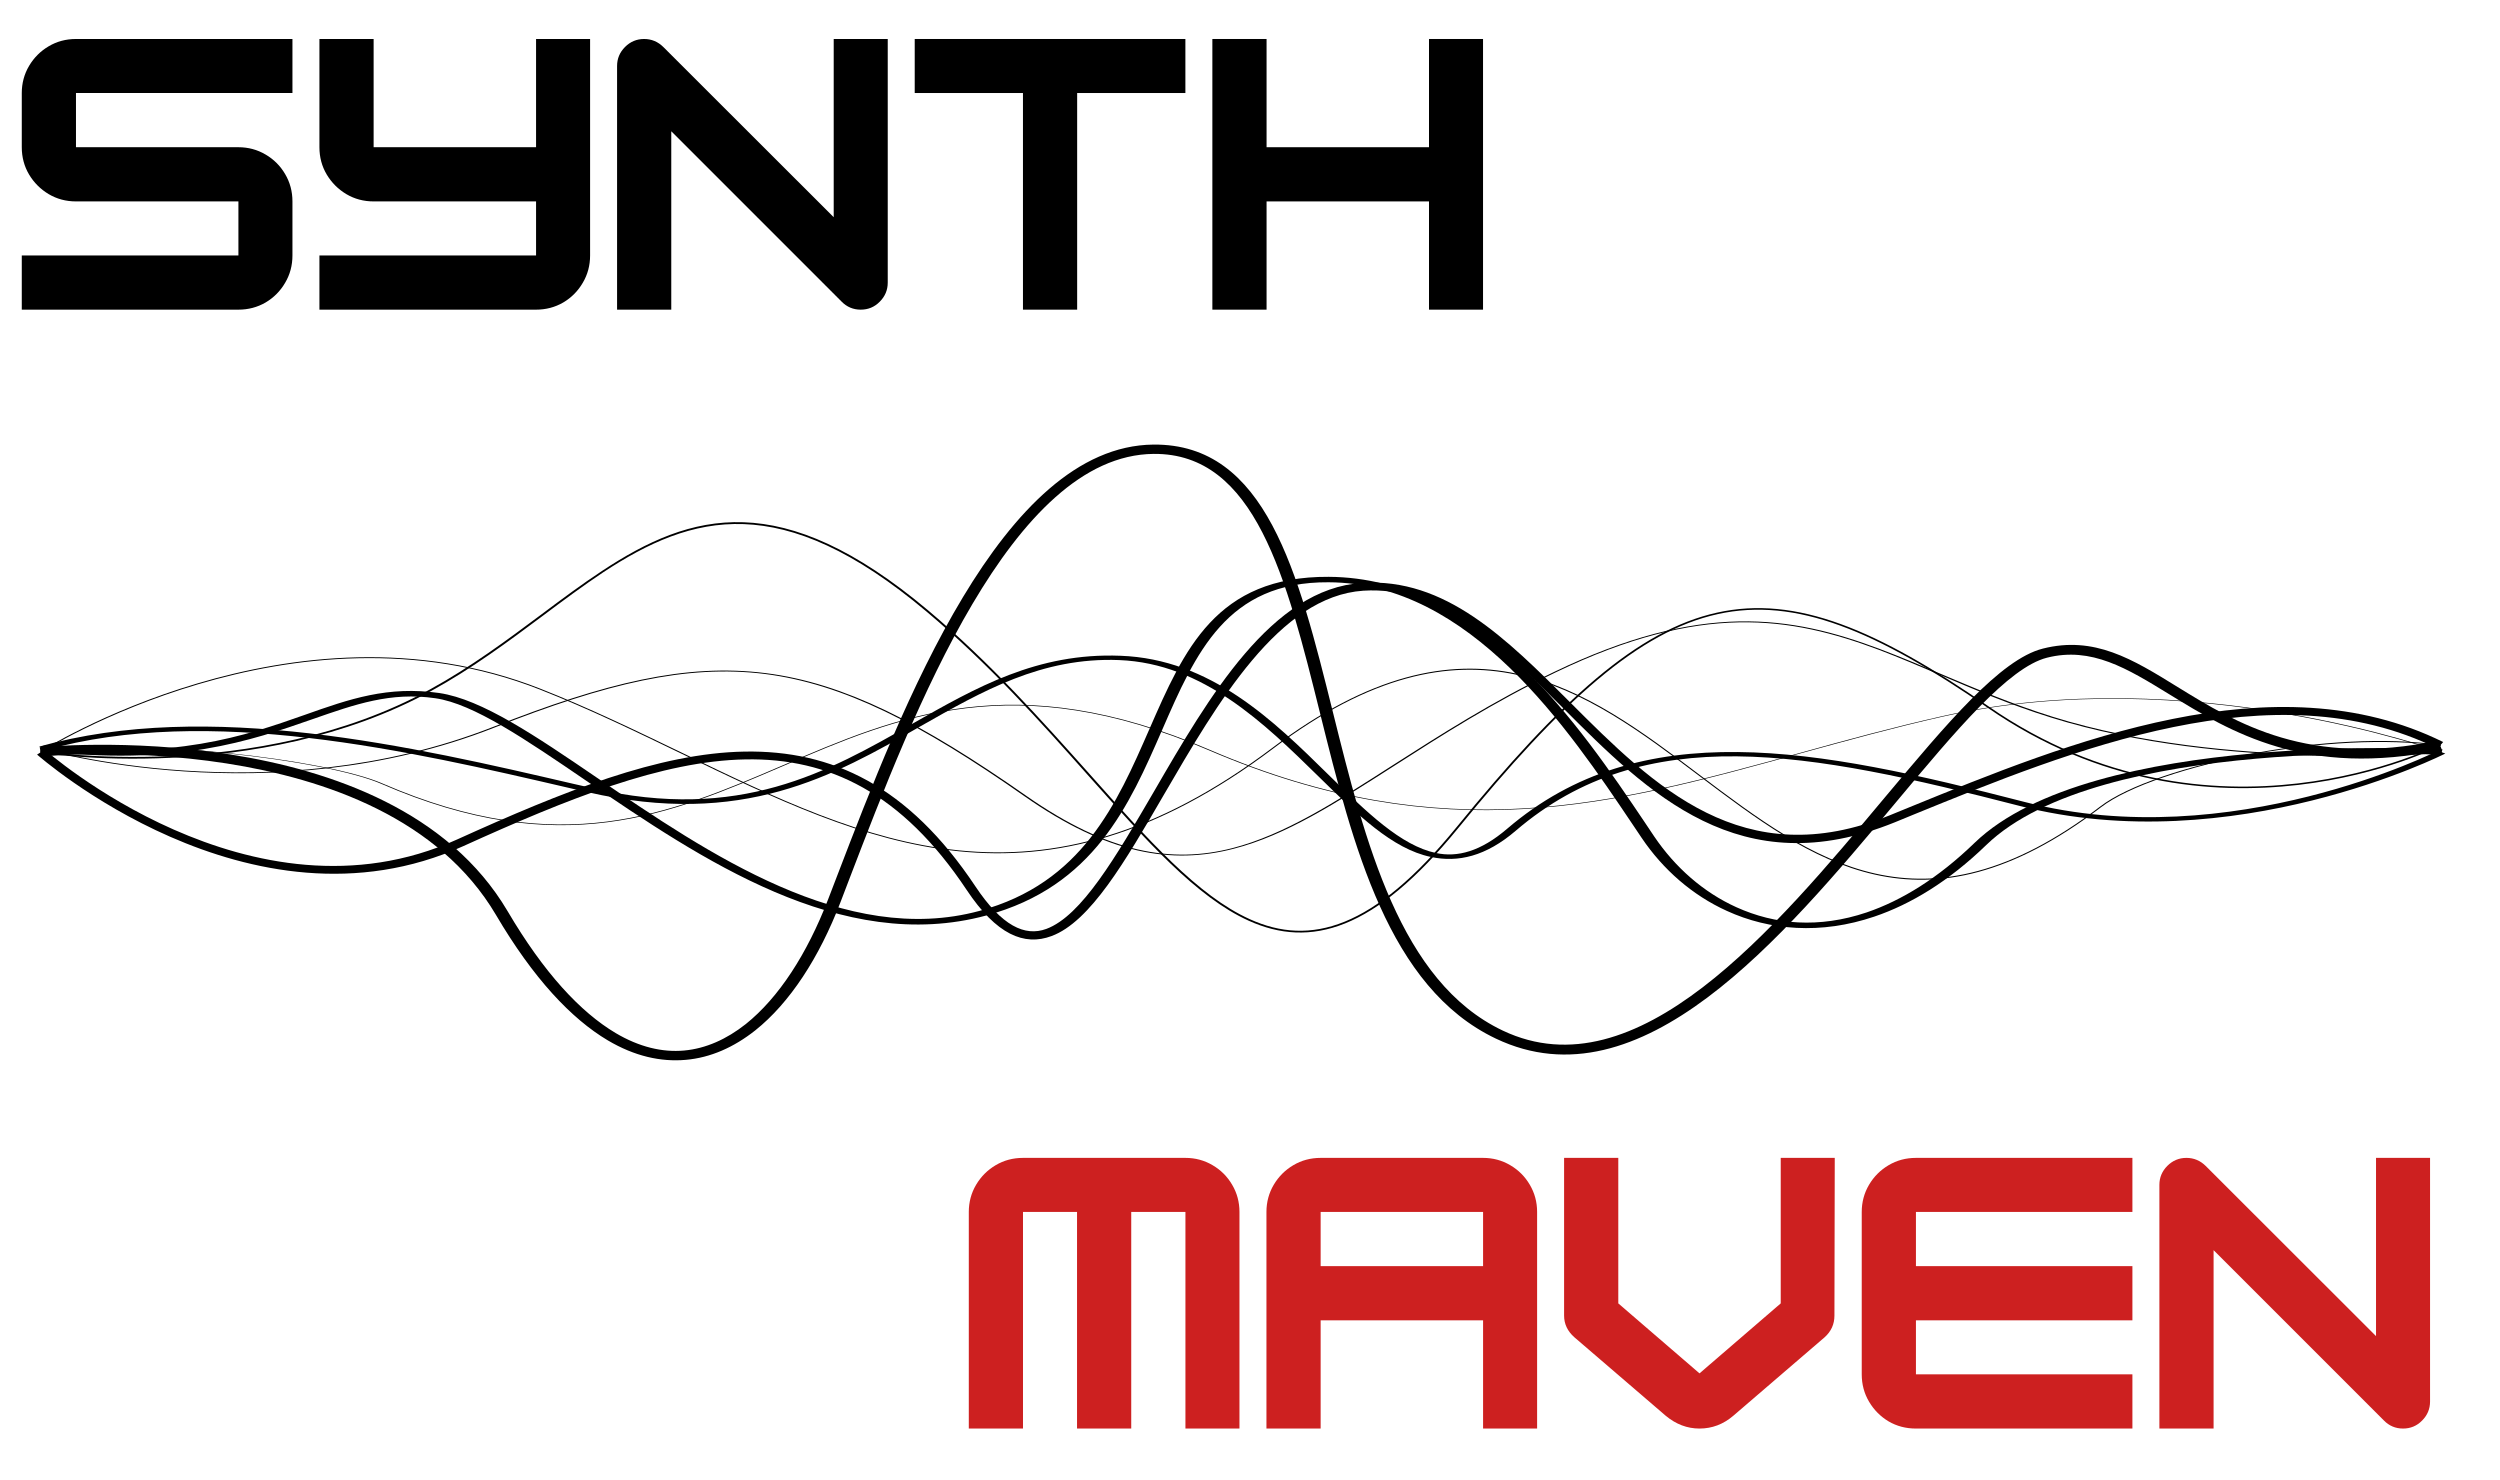
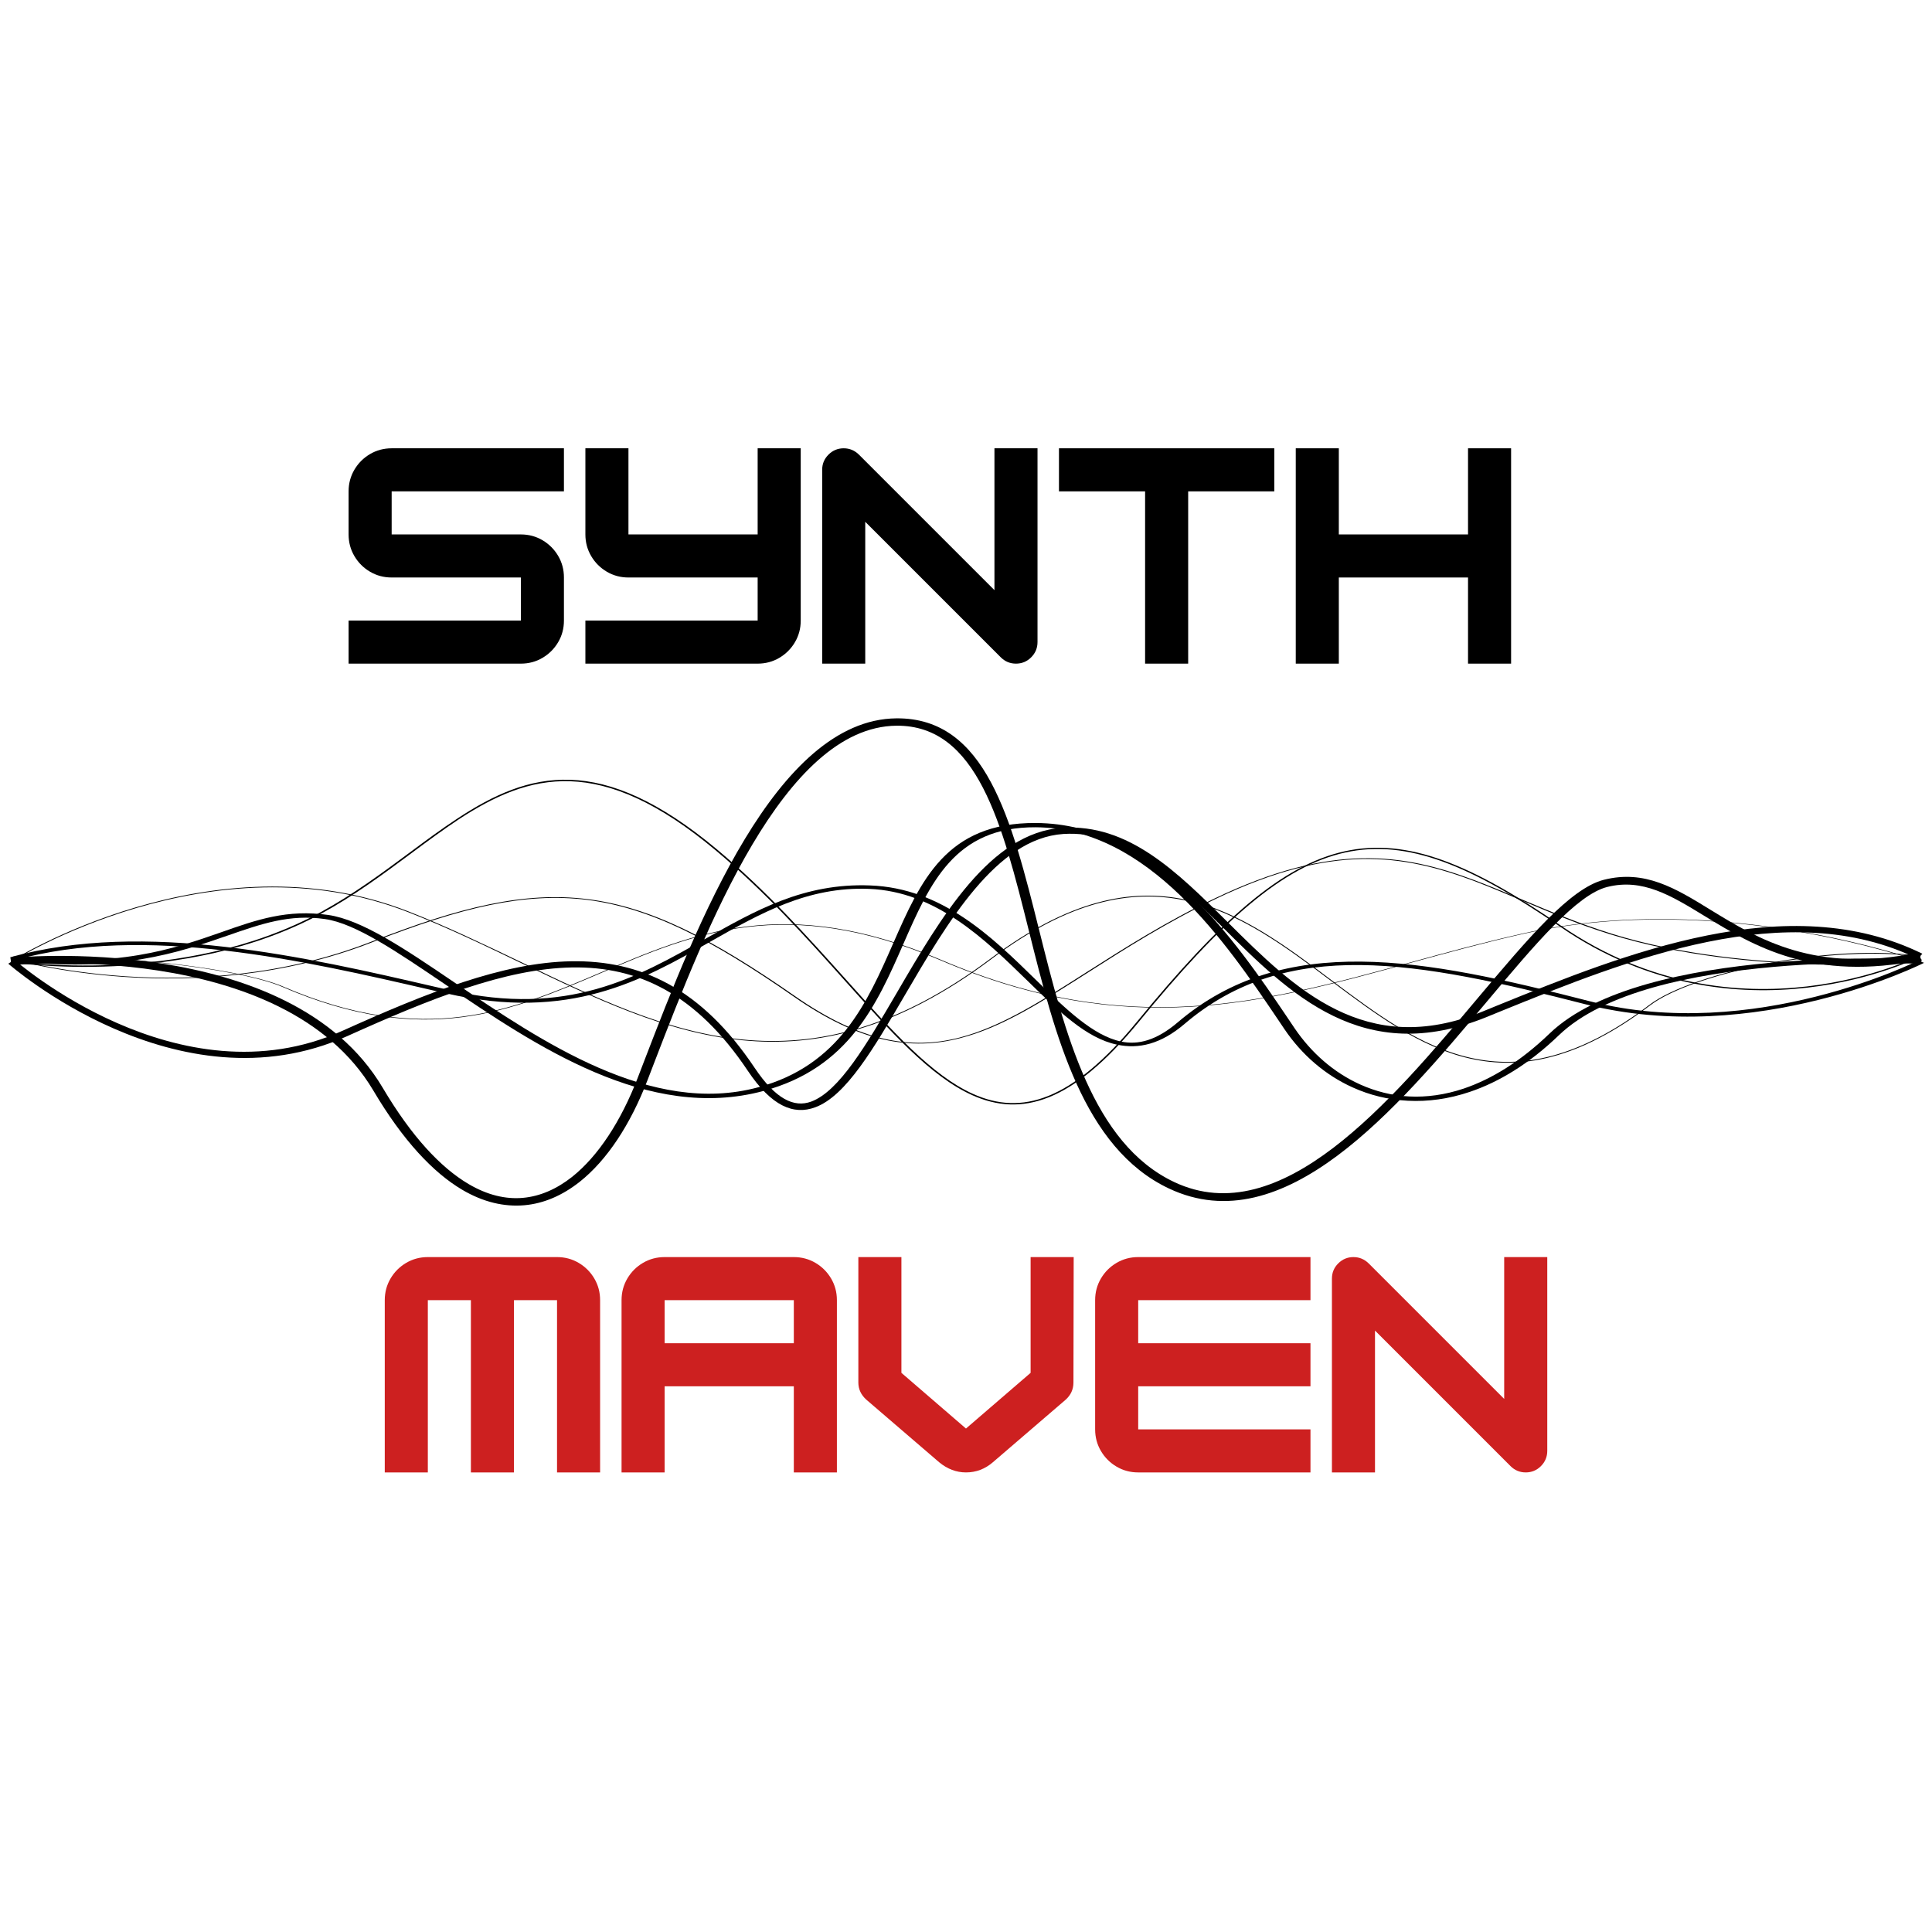
- <svg xmlns="http://www.w3.org/2000/svg" width="480" zoomAndPan="magnify" viewBox="60 122 240 142" height="284" preserveAspectRatio="xMidYMid meet" version="1.0">
+ <svg xmlns="http://www.w3.org/2000/svg" width="500" zoomAndPan="magnify" viewBox="0 0 375 375" height="500" preserveAspectRatio="xMidYMid meet" version="1.0">
  <defs>
    <g />
-     <clipPath id="5b3883f59e">
-       <path d="M 63 164.578 L 295 164.578 L 295 224 L 63 224 Z M 63 164.578 " clip-rule="nonzero" />
+     <clipPath id="41e1fda871">
+       <path d="M 2 139.262 L 373 139.262 L 373 235 L 2 235 Z M 2 139.262 " clip-rule="nonzero" />
    </clipPath>
-     <clipPath id="599f8430af">
-       <rect x="0" width="144" y="0" height="40" />
+     <clipPath id="33c3a2801c">
+       <rect x="0" width="231" y="0" height="63" />
    </clipPath>
-     <clipPath id="a174bab76c">
-       <rect x="0" width="144" y="0" height="40" />
+     <clipPath id="f0a56ffe80">
+       <rect x="0" width="231" y="0" height="63" />
    </clipPath>
  </defs>
  <rect x="-37.5" width="450" fill="#ffffff" y="-37.5" height="450" fill-opacity="1" />
  <rect x="-37.5" width="450" fill="#ffffff" y="-37.5" height="450" fill-opacity="1" />
-   <path fill="#000000" d="M 294.398 194.172 C 294.336 194.172 273.73 196.023 257.023 190.801 C 253.105 189.574 249.621 188.094 246.328 186.699 C 244.355 185.867 242.449 185.055 240.523 184.328 C 231.918 181.082 223.297 179.727 209.223 186.492 C 203.211 189.363 198.234 192.57 193.738 195.441 C 188.121 199.043 183.312 202.125 178.336 203.414 C 172.512 204.91 166.438 203.934 158.52 198.398 C 148.465 191.363 141.066 187.574 133.48 186.617 C 125.871 185.66 118.117 187.535 107.359 191.777 C 85.949 200.207 64.141 193.859 64.078 193.84 L 63.977 193.902 C 64.035 193.922 85.969 200.312 107.484 191.84 C 118.203 187.617 125.891 185.766 133.418 186.699 C 140.941 187.656 148.32 191.406 158.352 198.438 C 166.355 204.039 172.512 205.016 178.441 203.477 C 183.457 202.188 188.266 199.086 193.902 195.484 C 198.379 192.613 203.375 189.406 209.367 186.535 C 223.316 179.832 231.859 181.184 240.398 184.391 C 242.305 185.117 244.211 185.93 246.18 186.762 C 249.496 188.18 252.961 189.656 256.898 190.883 C 273.688 196.129 294.375 194.277 294.438 194.277 L 294.398 194.195 Z M 294.398 194.172 " fill-opacity="1" fill-rule="nonzero" />
-   <path fill="#000000" d="M 294.457 194.195 C 294.398 194.172 270.227 185.41 246.43 190.758 C 241.723 191.82 237.227 193.047 232.812 194.277 C 215.004 199.188 198.691 203.684 176.137 193.984 C 157.359 185.91 146.125 190.738 135.074 195.504 C 124.359 200.105 113.828 204.641 96.707 197.211 C 94.074 196.066 88.27 194.941 81.738 194.277 C 75.832 193.672 69.344 193.422 64.035 193.84 L 64.059 193.883 C 69.344 193.465 75.832 193.715 81.719 194.316 C 88.227 194.984 94.012 196.109 96.621 197.254 C 113.828 204.727 124.398 200.168 135.156 195.547 C 146.164 190.801 157.359 185.992 176.055 194.027 C 198.672 203.746 215.027 199.25 232.875 194.316 C 237.27 193.109 241.766 191.863 246.473 190.801 C 270.184 185.473 294.293 194.215 294.375 194.234 Z M 294.457 194.195 " fill-opacity="1" fill-rule="nonzero" />
-   <path fill="#000000" d="M 294.043 194.07 C 293.98 194.09 274.207 204.102 254.41 199 C 244.254 196.379 235.09 194.277 226.82 194.195 C 218.469 194.109 211.109 196.066 204.684 201.562 C 202.133 203.746 199.914 204.328 197.863 203.891 C 194.484 203.184 191.188 199.957 187.539 196.379 C 182.254 191.176 176.223 185.266 167.559 184.953 C 159.578 184.641 153.711 187.992 147.574 191.488 C 139.512 196.086 130.992 200.938 116.895 197.668 C 116.293 197.523 115.691 197.398 115.07 197.254 C 99.668 193.672 79.977 189.094 63.766 193.672 L 64.305 194.027 C 80.02 189.594 99.422 194.109 114.574 197.629 C 115.195 197.773 115.797 197.918 116.398 198.043 C 131.262 201.477 140.051 196.484 148.34 191.738 C 154.312 188.344 160.012 185.078 167.434 185.367 C 175.496 185.68 181.402 191.469 186.586 196.547 C 190.297 200.188 193.656 203.496 197.363 204.266 C 199.977 204.828 202.652 204.203 205.512 201.75 C 211.73 196.422 218.777 194.527 226.738 194.609 C 234.781 194.691 243.816 196.773 253.832 199.355 C 274.371 204.641 294.688 194.379 294.75 194.34 L 294.004 194.07 Z M 294.043 194.07 " fill-opacity="1" fill-rule="nonzero" />
-   <path fill="#000000" d="M 294.48 193.945 C 294.375 193.945 260.855 192.008 249.559 202.914 C 246.059 206.305 242.555 208.449 239.195 209.594 C 236.914 210.363 234.699 210.656 232.625 210.551 C 230.531 210.449 228.543 209.93 226.695 209.094 C 223.523 207.66 220.809 205.266 218.797 202.289 C 218.508 201.852 218.219 201.414 217.906 200.957 C 211.688 191.715 202.09 177.461 187.559 177.375 C 176.738 177.312 173.672 184.371 170.336 192.008 C 167.227 199.125 163.887 206.785 154.02 209.449 C 141.168 212.926 127.945 203.914 117.352 196.691 C 111.402 192.633 106.262 189.137 102.18 188.531 C 97.246 187.824 93.574 189.094 89.242 190.633 C 83.562 192.633 76.66 195.047 64.203 193.57 L 63.871 194.07 C 76.949 195.609 84.125 193.09 90.031 191.031 C 94.094 189.613 97.516 188.406 101.785 189.031 C 105.453 189.551 110.492 193.008 116.293 196.961 C 127.199 204.391 140.773 213.652 154.684 209.887 C 165.008 207.098 168.406 199.312 171.559 192.09 C 174.793 184.66 177.777 177.836 187.539 177.898 C 201.16 177.961 210.59 192.008 216.703 201.102 C 217.016 201.562 217.305 202 217.598 202.434 C 219.648 205.473 222.469 207.949 225.785 209.449 C 227.836 210.387 230.074 210.949 232.457 211.074 C 234.863 211.199 237.371 210.863 239.941 209.992 C 243.445 208.805 247.094 206.598 250.68 203.121 C 261.605 192.57 294.211 194.465 294.312 194.465 Z M 294.48 193.945 " fill-opacity="1" fill-rule="nonzero" />
-   <path fill="#000000" d="M 63.914 194.109 C 63.977 194.109 84.578 197.355 101.285 188.18 C 105.203 186.035 108.688 183.434 111.984 180.977 C 113.953 179.5 115.859 178.086 117.785 176.816 C 126.391 171.133 135.012 168.762 149.086 180.582 C 155.098 185.641 160.074 191.238 164.57 196.273 C 170.188 202.582 175 207.992 179.973 210.238 C 185.797 212.883 191.871 211.156 199.789 201.457 C 209.844 189.113 217.242 182.496 224.832 180.812 C 232.438 179.125 240.191 182.414 250.949 189.844 C 272.363 204.641 294.168 193.484 294.23 193.445 L 294.336 193.57 C 294.273 193.609 272.34 204.828 250.824 189.949 C 240.109 182.559 232.418 179.293 224.895 180.957 C 217.367 182.621 209.988 189.219 199.957 201.539 C 191.953 211.344 185.797 213.07 179.871 210.387 C 174.852 208.117 170.043 202.707 164.406 196.379 C 159.93 191.344 154.934 185.742 148.941 180.707 C 134.992 168.969 126.453 171.32 117.91 176.941 C 116.004 178.211 114.098 179.625 112.129 181.102 C 108.812 183.578 105.348 186.16 101.41 188.324 C 84.621 197.523 63.934 194.277 63.871 194.277 L 63.914 194.133 Z M 63.914 194.109 " fill-opacity="1" fill-rule="nonzero" />
-   <path fill="#000000" d="M 63.852 194.152 C 63.914 194.109 88.082 178.75 111.879 188.117 C 116.586 189.969 121.082 192.152 125.496 194.277 C 143.305 202.895 159.617 210.781 182.172 193.777 C 200.949 179.625 212.188 188.094 223.234 196.441 C 233.953 204.516 244.48 212.488 261.605 199.438 C 264.234 197.418 270.039 195.465 276.57 194.277 C 282.477 193.195 288.965 192.758 294.273 193.508 L 294.25 193.59 C 288.965 192.863 282.477 193.297 276.59 194.359 C 270.082 195.547 264.297 197.504 261.688 199.5 C 244.48 212.613 233.91 204.621 223.152 196.504 C 212.145 188.199 200.949 179.75 182.254 193.84 C 159.637 210.887 143.285 202.977 125.438 194.359 C 121.043 192.238 116.543 190.051 111.836 188.199 C 88.125 178.855 64.016 194.172 63.934 194.215 Z M 63.852 194.152 " fill-opacity="1" fill-rule="nonzero" />
-   <path fill="#000000" d="M 64.266 193.945 C 64.328 193.984 84.102 211.551 103.898 202.582 C 114.055 197.98 123.219 194.297 131.488 194.152 C 139.844 194.008 147.199 197.418 153.629 207.078 C 156.176 210.906 158.395 211.926 160.445 211.176 C 163.824 209.93 167.121 204.266 170.77 198.004 C 176.055 188.887 182.086 178.52 190.754 177.961 C 198.734 177.438 204.598 183.289 210.734 189.426 C 218.797 197.48 227.316 205.996 241.414 200.27 C 242.016 200.02 242.617 199.77 243.238 199.523 C 258.641 193.234 278.332 185.223 294.543 193.234 L 294.004 193.859 C 278.289 186.098 258.887 194.008 243.734 200.188 C 243.113 200.438 242.512 200.688 241.91 200.938 C 227.047 206.973 218.258 198.191 209.969 189.887 C 204 183.934 198.297 178.23 190.875 178.707 C 182.812 179.25 176.906 189.406 171.723 198.312 C 168.012 204.703 164.656 210.488 160.945 211.863 C 158.332 212.84 155.66 211.738 152.797 207.43 C 146.578 198.086 139.531 194.754 131.57 194.902 C 123.527 195.047 114.492 198.688 104.48 203.227 C 83.938 212.508 63.621 194.484 63.559 194.441 L 64.305 193.965 Z M 64.266 193.945 " fill-opacity="1" fill-rule="nonzero" />
-   <g clip-path="url(#5b3883f59e)">
-     <path fill="#000000" d="M 63.809 193.734 C 63.914 193.734 97.43 190.32 108.727 209.469 C 112.23 215.422 115.734 219.168 119.094 221.168 C 121.371 222.52 123.59 223.039 125.664 222.852 C 127.758 222.664 129.746 221.77 131.594 220.312 C 134.766 217.773 137.48 213.57 139.488 208.367 C 139.781 207.617 140.07 206.848 140.383 206.035 C 146.602 189.824 156.199 164.828 170.727 164.68 C 181.547 164.578 184.617 176.941 187.953 190.344 C 191.062 202.832 194.402 216.254 204.27 220.938 C 217.121 227.035 230.344 211.238 240.938 198.562 C 246.887 191.469 252.027 185.305 256.109 184.266 C 261.043 183.016 264.711 185.266 269.047 187.949 C 274.727 191.445 281.629 195.691 294.086 193.09 L 294.418 193.984 C 281.336 196.691 274.164 192.277 268.258 188.656 C 264.195 186.16 260.773 184.059 256.504 185.141 C 252.836 186.078 247.797 192.09 241.992 199.043 C 231.09 212.094 217.512 228.328 203.605 221.707 C 193.281 216.797 189.883 203.164 186.73 190.488 C 183.496 177.48 180.512 165.492 170.75 165.574 C 157.129 165.699 147.699 190.32 141.582 206.266 C 141.273 207.055 140.984 207.848 140.691 208.598 C 138.641 213.945 135.82 218.273 132.504 220.918 C 130.453 222.539 128.215 223.539 125.828 223.746 C 123.426 223.957 120.918 223.395 118.348 221.875 C 114.844 219.793 111.195 215.922 107.609 209.824 C 96.684 191.32 64.078 194.629 63.977 194.629 L 63.809 193.715 Z M 63.809 193.734 " fill-opacity="1" fill-rule="nonzero" />
+   <path fill="#000000" d="M 372.891 186.617 C 372.793 186.617 339.652 189.578 312.777 181.223 C 306.477 179.258 300.875 176.891 295.574 174.66 C 292.406 173.328 289.34 172.031 286.238 170.863 C 272.402 165.672 258.531 163.504 235.895 174.328 C 226.227 178.926 218.223 184.051 210.988 188.648 C 201.953 194.41 194.219 199.336 186.215 201.402 C 176.848 203.801 167.078 202.234 154.344 193.375 C 138.172 182.121 126.27 176.059 114.066 174.527 C 101.832 172.996 89.359 175.992 72.059 182.785 C 37.617 196.273 2.543 186.117 2.441 186.082 L 2.273 186.184 C 2.375 186.215 37.648 196.441 72.258 182.887 C 89.496 176.125 101.863 173.164 113.965 174.66 C 126.07 176.191 137.938 182.188 154.074 193.441 C 166.945 202.402 176.848 203.965 186.383 201.5 C 194.453 199.438 202.188 194.477 211.254 188.715 C 218.457 184.117 226.492 178.992 236.129 174.395 C 258.566 163.672 272.305 165.836 286.039 170.965 C 289.105 172.129 292.176 173.43 295.34 174.762 C 300.676 177.027 306.242 179.391 312.578 181.355 C 339.586 189.746 372.859 186.781 372.961 186.781 L 372.891 186.648 Z M 372.891 186.617 " fill-opacity="1" fill-rule="nonzero" />
+   <path fill="#000000" d="M 372.992 186.648 C 372.891 186.617 334.016 172.598 295.742 181.156 C 288.172 182.852 280.938 184.816 273.836 186.781 C 245.195 194.641 218.957 201.836 182.684 186.316 C 152.477 173.395 134.406 181.121 116.633 188.746 C 99.398 196.105 82.461 203.367 54.918 191.477 C 50.684 189.648 41.352 187.848 30.848 186.781 C 21.344 185.816 10.91 185.418 2.375 186.082 L 2.406 186.148 C 10.91 185.484 21.344 185.883 30.812 186.848 C 41.285 187.914 50.586 189.715 54.785 191.543 C 82.461 203.5 99.465 196.207 116.766 188.812 C 134.473 181.223 152.477 173.527 182.551 186.383 C 218.926 201.934 245.23 194.742 273.938 186.848 C 281.004 184.918 288.238 182.922 295.809 181.223 C 333.949 172.695 372.727 186.684 372.859 186.715 Z M 372.992 186.648 " fill-opacity="1" fill-rule="nonzero" />
+   <path fill="#000000" d="M 372.324 186.449 C 372.227 186.484 340.418 202.5 308.578 194.344 C 292.242 190.145 277.504 186.781 264.199 186.648 C 250.766 186.516 238.93 189.648 228.594 198.438 C 224.492 201.934 220.926 202.867 217.625 202.168 C 212.188 201.035 206.887 195.875 201.02 190.145 C 192.52 181.82 182.816 172.363 168.879 171.863 C 156.043 171.363 146.605 176.727 136.738 182.32 C 123.77 189.68 110.066 197.438 87.395 192.211 C 86.426 191.977 85.461 191.777 84.461 191.543 C 59.688 185.816 28.012 178.492 1.941 185.816 L 2.809 186.383 C 28.082 179.289 59.289 186.516 83.66 192.145 C 84.66 192.379 85.625 192.609 86.594 192.809 C 110.5 198.305 124.637 190.312 137.973 182.719 C 147.574 177.293 156.742 172.062 168.68 172.531 C 181.648 173.031 191.152 182.289 199.484 190.414 C 205.453 196.238 210.855 201.535 216.824 202.766 C 221.023 203.668 225.324 202.668 229.926 198.738 C 239.93 190.211 251.266 187.184 264.066 187.316 C 277.004 187.449 291.539 190.777 307.645 194.906 C 340.684 203.367 373.359 186.949 373.461 186.883 L 372.258 186.449 Z M 372.324 186.449 " fill-opacity="1" fill-rule="nonzero" />
+   <path fill="#000000" d="M 373.027 186.25 C 372.859 186.25 318.945 183.152 300.777 200.602 C 295.141 206.031 289.508 209.461 284.105 211.293 C 280.438 212.523 276.871 212.992 273.535 212.824 C 270.168 212.656 266.969 211.824 264 210.492 C 258.898 208.195 254.531 204.367 251.297 199.605 C 250.832 198.902 250.363 198.203 249.863 197.473 C 239.863 182.688 224.426 159.875 201.055 159.742 C 183.648 159.645 178.715 170.934 173.348 183.152 C 168.344 194.543 162.977 206.797 147.109 211.059 C 126.438 216.621 105.164 202.199 88.129 190.645 C 78.559 184.152 70.289 178.559 63.723 177.594 C 55.785 176.461 49.887 178.492 42.918 180.957 C 33.781 184.152 22.68 188.016 2.641 185.652 L 2.109 186.449 C 23.145 188.914 34.684 184.883 44.184 181.59 C 50.719 179.324 56.219 177.391 63.09 178.391 C 68.988 179.223 77.09 184.75 86.426 191.078 C 103.965 202.969 125.801 217.785 148.176 211.758 C 164.777 207.297 170.246 194.84 175.312 183.285 C 180.516 171.398 185.316 160.477 201.02 160.574 C 222.926 160.676 238.094 183.152 247.93 197.707 C 248.43 198.438 248.898 199.137 249.363 199.836 C 252.664 204.699 257.199 208.66 262.535 211.059 C 265.836 212.559 269.434 213.457 273.27 213.656 C 277.137 213.855 281.172 213.324 285.305 211.926 C 290.941 210.027 296.809 206.496 302.578 200.938 C 320.148 184.051 372.594 187.082 372.758 187.082 Z M 373.027 186.25 " fill-opacity="1" fill-rule="nonzero" />
+   <path fill="#000000" d="M 2.176 186.516 C 2.273 186.516 35.414 191.711 62.289 177.027 C 68.59 173.598 74.191 169.434 79.492 165.504 C 82.66 163.141 85.727 160.875 88.828 158.844 C 102.664 149.754 116.535 145.957 139.172 164.871 C 148.84 172.965 156.844 181.922 164.078 189.98 C 173.113 200.07 180.848 208.727 188.852 212.324 C 198.219 216.555 207.988 213.789 220.723 198.273 C 236.895 178.523 248.797 167.934 261 165.238 C 273.238 162.539 285.707 167.801 303.012 179.691 C 337.449 203.367 372.527 185.516 372.625 185.449 L 372.793 185.652 C 372.691 185.719 337.418 203.668 302.809 179.855 C 285.574 168.035 273.203 162.805 261.102 165.469 C 248.996 168.133 237.129 178.691 220.992 198.406 C 208.121 214.09 198.219 216.852 188.684 212.559 C 180.613 208.93 172.879 200.27 163.812 190.145 C 156.609 182.086 148.574 173.129 138.938 165.07 C 116.5 146.289 102.766 150.051 89.027 159.043 C 85.961 161.074 82.895 163.34 79.727 165.703 C 74.391 169.668 68.824 173.797 62.488 177.258 C 35.48 191.977 2.207 186.781 2.109 186.781 L 2.176 186.551 Z M 2.176 186.516 " fill-opacity="1" fill-rule="nonzero" />
+   <path fill="#000000" d="M 2.074 186.582 C 2.176 186.516 41.051 161.941 79.324 176.926 C 86.895 179.891 94.129 183.387 101.23 186.781 C 129.871 200.57 156.109 213.191 192.383 185.984 C 222.59 163.34 240.664 176.891 258.434 190.246 C 275.672 203.168 292.609 215.922 320.148 195.043 C 324.383 191.812 333.719 188.68 344.219 186.781 C 353.723 185.051 364.156 184.352 372.691 185.551 L 372.66 185.684 C 364.156 184.52 353.723 185.219 344.254 186.914 C 333.785 188.812 324.48 191.945 320.281 195.141 C 292.609 216.121 275.605 203.332 258.301 190.348 C 240.594 177.059 222.59 163.539 192.52 186.082 C 156.145 213.355 129.836 200.703 101.129 186.914 C 94.062 183.52 86.828 180.023 79.258 177.059 C 41.117 162.105 2.34 186.617 2.207 186.684 Z M 2.074 186.582 " fill-opacity="1" fill-rule="nonzero" />
+   <path fill="#000000" d="M 2.742 186.25 C 2.84 186.316 34.648 214.422 66.488 200.07 C 82.824 192.711 97.562 186.816 110.867 186.582 C 124.301 186.352 136.137 191.812 146.473 207.262 C 150.574 213.391 154.141 215.023 157.441 213.824 C 162.879 211.824 168.18 202.766 174.047 192.742 C 182.551 178.156 192.25 161.574 206.188 160.676 C 219.023 159.844 228.461 169.199 238.328 179.023 C 251.297 191.91 265 205.531 287.672 196.375 C 288.641 195.973 289.605 195.574 290.605 195.176 C 315.379 185.117 347.055 172.297 373.125 185.117 L 372.258 186.117 C 346.988 173.695 315.781 186.352 291.406 196.238 C 290.406 196.641 289.441 197.039 288.473 197.438 C 264.566 207.098 250.43 193.043 237.094 179.758 C 227.492 170.23 218.324 161.109 206.387 161.875 C 193.418 162.738 183.914 178.992 175.582 193.242 C 169.613 203.465 164.211 212.723 158.242 214.922 C 154.043 216.488 149.742 214.723 145.141 207.828 C 135.137 192.875 123.801 187.547 111 187.781 C 98.062 188.016 83.527 193.844 67.422 201.102 C 34.383 215.953 1.707 187.117 1.609 187.051 L 2.809 186.285 Z M 2.742 186.25 " fill-opacity="1" fill-rule="nonzero" />
+   <g clip-path="url(#41e1fda871)">
+     <path fill="#000000" d="M 2.008 185.918 C 2.176 185.918 56.086 180.457 74.258 211.094 C 79.891 220.617 85.527 226.609 90.93 229.809 C 94.594 231.973 98.164 232.805 101.496 232.504 C 104.863 232.203 108.066 230.773 111.031 228.441 C 116.133 224.379 120.5 217.652 123.734 209.328 C 124.203 208.129 124.668 206.895 125.168 205.598 C 135.172 179.656 150.609 139.664 173.98 139.43 C 191.383 139.262 196.32 159.043 201.688 180.488 C 206.688 200.469 212.055 221.949 227.926 229.441 C 248.598 239.199 269.867 213.922 286.906 193.645 C 296.477 182.289 304.742 172.43 311.312 170.766 C 319.246 168.766 325.148 172.363 332.117 176.66 C 341.254 182.254 352.355 189.047 372.391 184.883 L 372.926 186.316 C 351.887 190.645 340.352 183.586 330.848 177.793 C 324.316 173.797 318.812 170.434 311.945 172.164 C 306.043 173.664 297.941 183.285 288.605 194.41 C 271.07 215.289 249.23 241.262 226.859 230.672 C 210.254 222.812 204.789 201.004 199.719 180.723 C 194.52 159.91 189.719 140.727 174.012 140.859 C 152.109 141.062 136.938 180.457 127.102 205.965 C 126.602 207.23 126.137 208.496 125.668 209.695 C 122.367 218.254 117.836 225.18 112.5 229.406 C 109.199 232.004 105.598 233.605 101.766 233.938 C 97.895 234.27 93.863 233.371 89.727 230.941 C 84.094 227.609 78.227 221.414 72.457 211.66 C 54.887 182.055 2.441 187.348 2.273 187.348 L 2.008 185.883 Z M 2.008 185.918 " fill-opacity="1" fill-rule="nonzero" />
  </g>
-   <g transform="matrix(1, 0, 0, 1, 60, 119)">
-     <g clip-path="url(#599f8430af)">
+   <g transform="matrix(1, 0, 0, 1, 65, 77)">
+     <g clip-path="url(#33c3a2801c)">
      <g fill="#000000" fill-opacity="1">
-         <g transform="translate(0.793664, 32.72688)">
+         <g transform="translate(0.567988, 51.81072)">
          <g>
-             <path d="M 27.281 -25.984 L 27.281 -20.797 L 6.5 -20.797 L 6.5 -15.594 L 22.094 -15.594 C 23.039 -15.594 23.91 -15.359 24.703 -14.891 C 25.492 -14.43 26.117 -13.805 26.578 -13.016 C 27.047 -12.223 27.281 -11.348 27.281 -10.391 L 27.281 -5.203 C 27.281 -4.242 27.047 -3.367 26.578 -2.578 C 26.117 -1.785 25.492 -1.156 24.703 -0.688 C 23.91 -0.227 23.039 0 22.094 0 L 1.297 0 L 1.297 -5.203 L 22.094 -5.203 L 22.094 -10.391 L 6.5 -10.391 C 5.539 -10.391 4.664 -10.625 3.875 -11.094 C 3.094 -11.562 2.469 -12.188 2 -12.969 C 1.531 -13.758 1.297 -14.633 1.297 -15.594 L 1.297 -20.797 C 1.297 -21.742 1.531 -22.613 2 -23.406 C 2.469 -24.195 3.094 -24.82 3.875 -25.281 C 4.664 -25.75 5.539 -25.984 6.5 -25.984 Z M 27.281 -25.984 " />
+             <path d="M 43.891 -41.797 L 43.891 -33.438 L 10.453 -33.438 L 10.453 -25.078 L 35.531 -25.078 C 37.062 -25.078 38.461 -24.703 39.734 -23.953 C 41.004 -23.203 42.016 -22.191 42.766 -20.922 C 43.516 -19.648 43.891 -18.25 43.891 -16.719 L 43.891 -8.359 C 43.891 -6.828 43.516 -5.426 42.766 -4.156 C 42.016 -2.883 41.004 -1.875 39.734 -1.125 C 38.461 -0.375 37.062 0 35.531 0 L 2.094 0 L 2.094 -8.359 L 35.531 -8.359 L 35.531 -16.719 L 10.453 -16.719 C 8.922 -16.719 7.52 -17.094 6.25 -17.844 C 4.977 -18.594 3.969 -19.602 3.219 -20.875 C 2.469 -22.145 2.094 -23.547 2.094 -25.078 L 2.094 -33.438 C 2.094 -34.969 2.469 -36.367 3.219 -37.641 C 3.969 -38.91 4.977 -39.922 6.25 -40.672 C 7.52 -41.422 8.922 -41.797 10.453 -41.797 Z M 43.891 -41.797 " />
          </g>
        </g>
      </g>
      <g fill="#000000" fill-opacity="1">
-         <g transform="translate(29.36783, 32.72688)">
+         <g transform="translate(46.52898, 51.81072)">
          <g>
-             <path d="M 22.094 -15.594 L 22.094 -25.984 L 27.281 -25.984 L 27.281 -5.203 C 27.281 -4.242 27.047 -3.367 26.578 -2.578 C 26.117 -1.785 25.492 -1.156 24.703 -0.688 C 23.91 -0.227 23.039 0 22.094 0 L 1.297 0 L 1.297 -5.203 L 22.094 -5.203 L 22.094 -10.391 L 6.5 -10.391 C 5.539 -10.391 4.664 -10.625 3.875 -11.094 C 3.094 -11.562 2.469 -12.188 2 -12.969 C 1.531 -13.758 1.297 -14.633 1.297 -15.594 L 1.297 -25.984 L 6.5 -25.984 L 6.5 -15.594 Z M 22.094 -15.594 " />
+             <path d="M 35.531 -25.078 L 35.531 -41.797 L 43.891 -41.797 L 43.891 -8.359 C 43.891 -6.828 43.516 -5.426 42.766 -4.156 C 42.016 -2.883 41.004 -1.875 39.734 -1.125 C 38.461 -0.375 37.062 0 35.531 0 L 2.094 0 L 2.094 -8.359 L 35.531 -8.359 L 35.531 -16.719 L 10.453 -16.719 C 8.922 -16.719 7.52 -17.094 6.25 -17.844 C 4.977 -18.594 3.969 -19.602 3.219 -20.875 C 2.469 -22.145 2.094 -23.547 2.094 -25.078 L 2.094 -41.797 L 10.453 -41.797 L 10.453 -25.078 Z M 35.531 -25.078 " />
          </g>
        </g>
      </g>
      <g fill="#000000" fill-opacity="1">
-         <g transform="translate(57.94199, 32.72688)">
+         <g transform="translate(92.48997, 51.81072)">
          <g>
-             <path d="M 6.5 0 L 1.297 0 L 1.297 -23.391 C 1.297 -24.098 1.551 -24.707 2.062 -25.219 C 2.57 -25.727 3.18 -25.984 3.891 -25.984 C 4.609 -25.984 5.227 -25.723 5.75 -25.203 L 22.094 -8.875 L 22.094 -25.984 L 27.281 -25.984 L 27.281 -2.594 C 27.281 -1.883 27.023 -1.273 26.516 -0.766 C 26.016 -0.254 25.406 0 24.688 0 C 23.969 0 23.352 -0.258 22.844 -0.781 L 6.5 -17.125 Z M 6.5 0 " />
+             <path d="M 10.453 0 L 2.094 0 L 2.094 -37.625 C 2.094 -38.77 2.5 -39.75 3.312 -40.562 C 4.133 -41.383 5.117 -41.797 6.266 -41.797 C 7.422 -41.797 8.414 -41.379 9.25 -40.547 L 35.531 -14.266 L 35.531 -41.797 L 43.891 -41.797 L 43.891 -4.188 C 43.891 -3.031 43.477 -2.039 42.656 -1.219 C 41.844 -0.406 40.859 0 39.703 0 C 38.555 0 37.566 -0.414 36.734 -1.25 L 10.453 -27.531 Z M 10.453 0 " />
          </g>
        </g>
      </g>
      <g fill="#000000" fill-opacity="1">
-         <g transform="translate(86.51615, 32.72688)">
+         <g transform="translate(138.451, 51.81072)">
          <g>
-             <path d="M 27.281 -25.984 L 27.281 -20.797 L 16.891 -20.797 L 16.891 0 L 11.688 0 L 11.688 -20.797 L 1.297 -20.797 L 1.297 -25.984 Z M 27.281 -25.984 " />
+             <path d="M 43.891 -41.797 L 43.891 -33.438 L 27.172 -33.438 L 27.172 0 L 18.812 0 L 18.812 -33.438 L 2.094 -33.438 L 2.094 -41.797 Z M 43.891 -41.797 " />
          </g>
        </g>
      </g>
      <g fill="#000000" fill-opacity="1">
-         <g transform="translate(115.0903, 32.72688)">
+         <g transform="translate(184.412, 51.81072)">
          <g>
-             <path d="M 22.094 -15.594 L 22.094 -25.984 L 27.281 -25.984 L 27.281 0 L 22.094 0 L 22.094 -10.391 L 6.5 -10.391 L 6.5 0 L 1.297 0 L 1.297 -25.984 L 6.5 -25.984 L 6.5 -15.594 Z M 22.094 -15.594 " />
+             <path d="M 35.531 -25.078 L 35.531 -41.797 L 43.891 -41.797 L 43.891 0 L 35.531 0 L 35.531 -16.719 L 10.453 -16.719 L 10.453 0 L 2.094 0 L 2.094 -41.797 L 10.453 -41.797 L 10.453 -25.078 Z M 35.531 -25.078 " />
          </g>
        </g>
      </g>
    </g>
  </g>
-   <g transform="matrix(1, 0, 0, 1, 151, 227)">
-     <g clip-path="url(#a174bab76c)">
+   <g transform="matrix(1, 0, 0, 1, 72, 234)">
+     <g clip-path="url(#f0a56ffe80)">
      <g fill="#cd2020" fill-opacity="1">
-         <g transform="translate(0.707479, 32.14108)">
+         <g transform="translate(0.588541, 51.79577)">
          <g>
-             <path d="M 6.5 -25.984 L 22.094 -25.984 C 23.039 -25.984 23.91 -25.75 24.703 -25.281 C 25.492 -24.82 26.117 -24.195 26.578 -23.406 C 27.047 -22.613 27.281 -21.742 27.281 -20.797 L 27.281 0 L 22.094 0 L 22.094 -20.797 L 16.891 -20.797 L 16.891 0 L 11.688 0 L 11.688 -20.797 L 6.5 -20.797 L 6.5 0 L 1.297 0 L 1.297 -20.797 C 1.297 -21.742 1.531 -22.613 2 -23.406 C 2.469 -24.195 3.094 -24.82 3.875 -25.281 C 4.664 -25.75 5.539 -25.984 6.5 -25.984 Z M 6.5 -25.984 " />
+             <path d="M 10.453 -41.797 L 35.531 -41.797 C 37.062 -41.797 38.461 -41.422 39.734 -40.672 C 41.004 -39.922 42.016 -38.91 42.766 -37.641 C 43.516 -36.367 43.891 -34.969 43.891 -33.438 L 43.891 0 L 35.531 0 L 35.531 -33.438 L 27.172 -33.438 L 27.172 0 L 18.812 0 L 18.812 -33.438 L 10.453 -33.438 L 10.453 0 L 2.094 0 L 2.094 -33.438 C 2.094 -34.969 2.469 -36.367 3.219 -37.641 C 3.969 -38.91 4.977 -39.922 6.25 -40.672 C 7.52 -41.422 8.922 -41.797 10.453 -41.797 Z M 10.453 -41.797 " />
          </g>
        </g>
      </g>
      <g fill="#cd2020" fill-opacity="1">
-         <g transform="translate(29.28164, 32.14108)">
+         <g transform="translate(46.54953, 51.79577)">
          <g>
-             <path d="M 6.5 -25.984 L 22.094 -25.984 C 23.039 -25.984 23.91 -25.75 24.703 -25.281 C 25.492 -24.82 26.117 -24.195 26.578 -23.406 C 27.047 -22.613 27.281 -21.742 27.281 -20.797 L 27.281 0 L 22.094 0 L 22.094 -10.391 L 6.5 -10.391 L 6.5 0 L 1.297 0 L 1.297 -20.797 C 1.297 -21.742 1.531 -22.613 2 -23.406 C 2.469 -24.195 3.094 -24.82 3.875 -25.281 C 4.664 -25.75 5.539 -25.984 6.5 -25.984 Z M 6.5 -20.797 L 6.5 -15.594 L 22.094 -15.594 L 22.094 -20.797 Z M 6.5 -20.797 " />
+             <path d="M 10.453 -41.797 L 35.531 -41.797 C 37.062 -41.797 38.461 -41.422 39.734 -40.672 C 41.004 -39.922 42.016 -38.91 42.766 -37.641 C 43.516 -36.367 43.891 -34.969 43.891 -33.438 L 43.891 0 L 35.531 0 L 35.531 -16.719 L 10.453 -16.719 L 10.453 0 L 2.094 0 L 2.094 -33.438 C 2.094 -34.969 2.469 -36.367 3.219 -37.641 C 3.969 -38.91 4.977 -39.922 6.25 -40.672 C 7.52 -41.422 8.922 -41.797 10.453 -41.797 Z M 10.453 -33.438 L 10.453 -25.078 L 35.531 -25.078 L 35.531 -33.438 Z M 10.453 -33.438 " />
          </g>
        </g>
      </g>
      <g fill="#cd2020" fill-opacity="1">
-         <g transform="translate(57.85581, 32.14108)">
+         <g transform="translate(92.51053, 51.79577)">
          <g>
-             <path d="M 14.297 0 C 13.117 0 12.035 -0.41 11.047 -1.234 L 2.281 -8.766 C 1.625 -9.348 1.297 -10.039 1.297 -10.844 L 1.297 -25.984 L 6.5 -25.984 L 6.5 -12.016 L 14.297 -5.297 L 22.094 -12.016 L 22.094 -25.984 L 27.281 -25.984 L 27.25 -10.844 C 27.25 -10.02 26.938 -9.328 26.312 -8.766 L 17.547 -1.234 C 16.586 -0.41 15.504 0 14.297 0 Z M 14.297 0 " />
+             <path d="M 22.984 0 C 21.109 0 19.367 -0.66 17.766 -1.984 L 3.656 -14.109 C 2.613 -15.047 2.094 -16.16 2.094 -17.453 L 2.094 -41.797 L 10.453 -41.797 L 10.453 -19.328 L 22.984 -8.516 L 35.531 -19.328 L 35.531 -41.797 L 43.891 -41.797 L 43.844 -17.453 C 43.844 -16.129 43.336 -15.016 42.328 -14.109 L 28.219 -1.984 C 26.688 -0.66 24.941 0 22.984 0 Z M 22.984 0 " />
          </g>
        </g>
      </g>
      <g fill="#cd2020" fill-opacity="1">
-         <g transform="translate(86.42997, 32.14108)">
+         <g transform="translate(138.4715, 51.79577)">
          <g>
-             <path d="M 27.281 -25.984 L 27.281 -20.797 L 6.5 -20.797 L 6.5 -15.594 L 27.281 -15.594 L 27.281 -10.391 L 6.5 -10.391 L 6.5 -5.203 L 27.281 -5.203 L 27.281 0 L 6.5 0 C 5.539 0 4.664 -0.227 3.875 -0.688 C 3.094 -1.156 2.469 -1.785 2 -2.578 C 1.531 -3.367 1.297 -4.242 1.297 -5.203 L 1.297 -20.797 C 1.297 -21.742 1.531 -22.613 2 -23.406 C 2.469 -24.195 3.094 -24.82 3.875 -25.281 C 4.664 -25.75 5.539 -25.984 6.5 -25.984 Z M 27.281 -25.984 " />
+             <path d="M 43.891 -41.797 L 43.891 -33.438 L 10.453 -33.438 L 10.453 -25.078 L 43.891 -25.078 L 43.891 -16.719 L 10.453 -16.719 L 10.453 -8.359 L 43.891 -8.359 L 43.891 0 L 10.453 0 C 8.922 0 7.52 -0.375 6.25 -1.125 C 4.977 -1.875 3.969 -2.883 3.219 -4.156 C 2.469 -5.426 2.094 -6.828 2.094 -8.359 L 2.094 -33.438 C 2.094 -34.969 2.469 -36.367 3.219 -37.641 C 3.969 -38.91 4.977 -39.922 6.25 -40.672 C 7.52 -41.422 8.922 -41.797 10.453 -41.797 Z M 43.891 -41.797 " />
          </g>
        </g>
      </g>
      <g fill="#cd2020" fill-opacity="1">
-         <g transform="translate(115.0041, 32.14108)">
+         <g transform="translate(184.4325, 51.79577)">
          <g>
-             <path d="M 6.5 0 L 1.297 0 L 1.297 -23.391 C 1.297 -24.098 1.551 -24.707 2.062 -25.219 C 2.57 -25.727 3.18 -25.984 3.891 -25.984 C 4.609 -25.984 5.227 -25.723 5.75 -25.203 L 22.094 -8.875 L 22.094 -25.984 L 27.281 -25.984 L 27.281 -2.594 C 27.281 -1.883 27.023 -1.273 26.516 -0.766 C 26.016 -0.254 25.406 0 24.688 0 C 23.969 0 23.352 -0.258 22.844 -0.781 L 6.5 -17.125 Z M 6.5 0 " />
+             <path d="M 10.453 0 L 2.094 0 L 2.094 -37.625 C 2.094 -38.77 2.5 -39.75 3.312 -40.562 C 4.133 -41.383 5.117 -41.797 6.266 -41.797 C 7.422 -41.797 8.414 -41.379 9.25 -40.547 L 35.531 -14.266 L 35.531 -41.797 L 43.891 -41.797 L 43.891 -4.188 C 43.891 -3.031 43.477 -2.039 42.656 -1.219 C 41.844 -0.406 40.859 0 39.703 0 C 38.555 0 37.566 -0.414 36.734 -1.25 L 10.453 -27.531 Z M 10.453 0 " />
          </g>
        </g>
      </g>
    </g>
  </g>
</svg>
